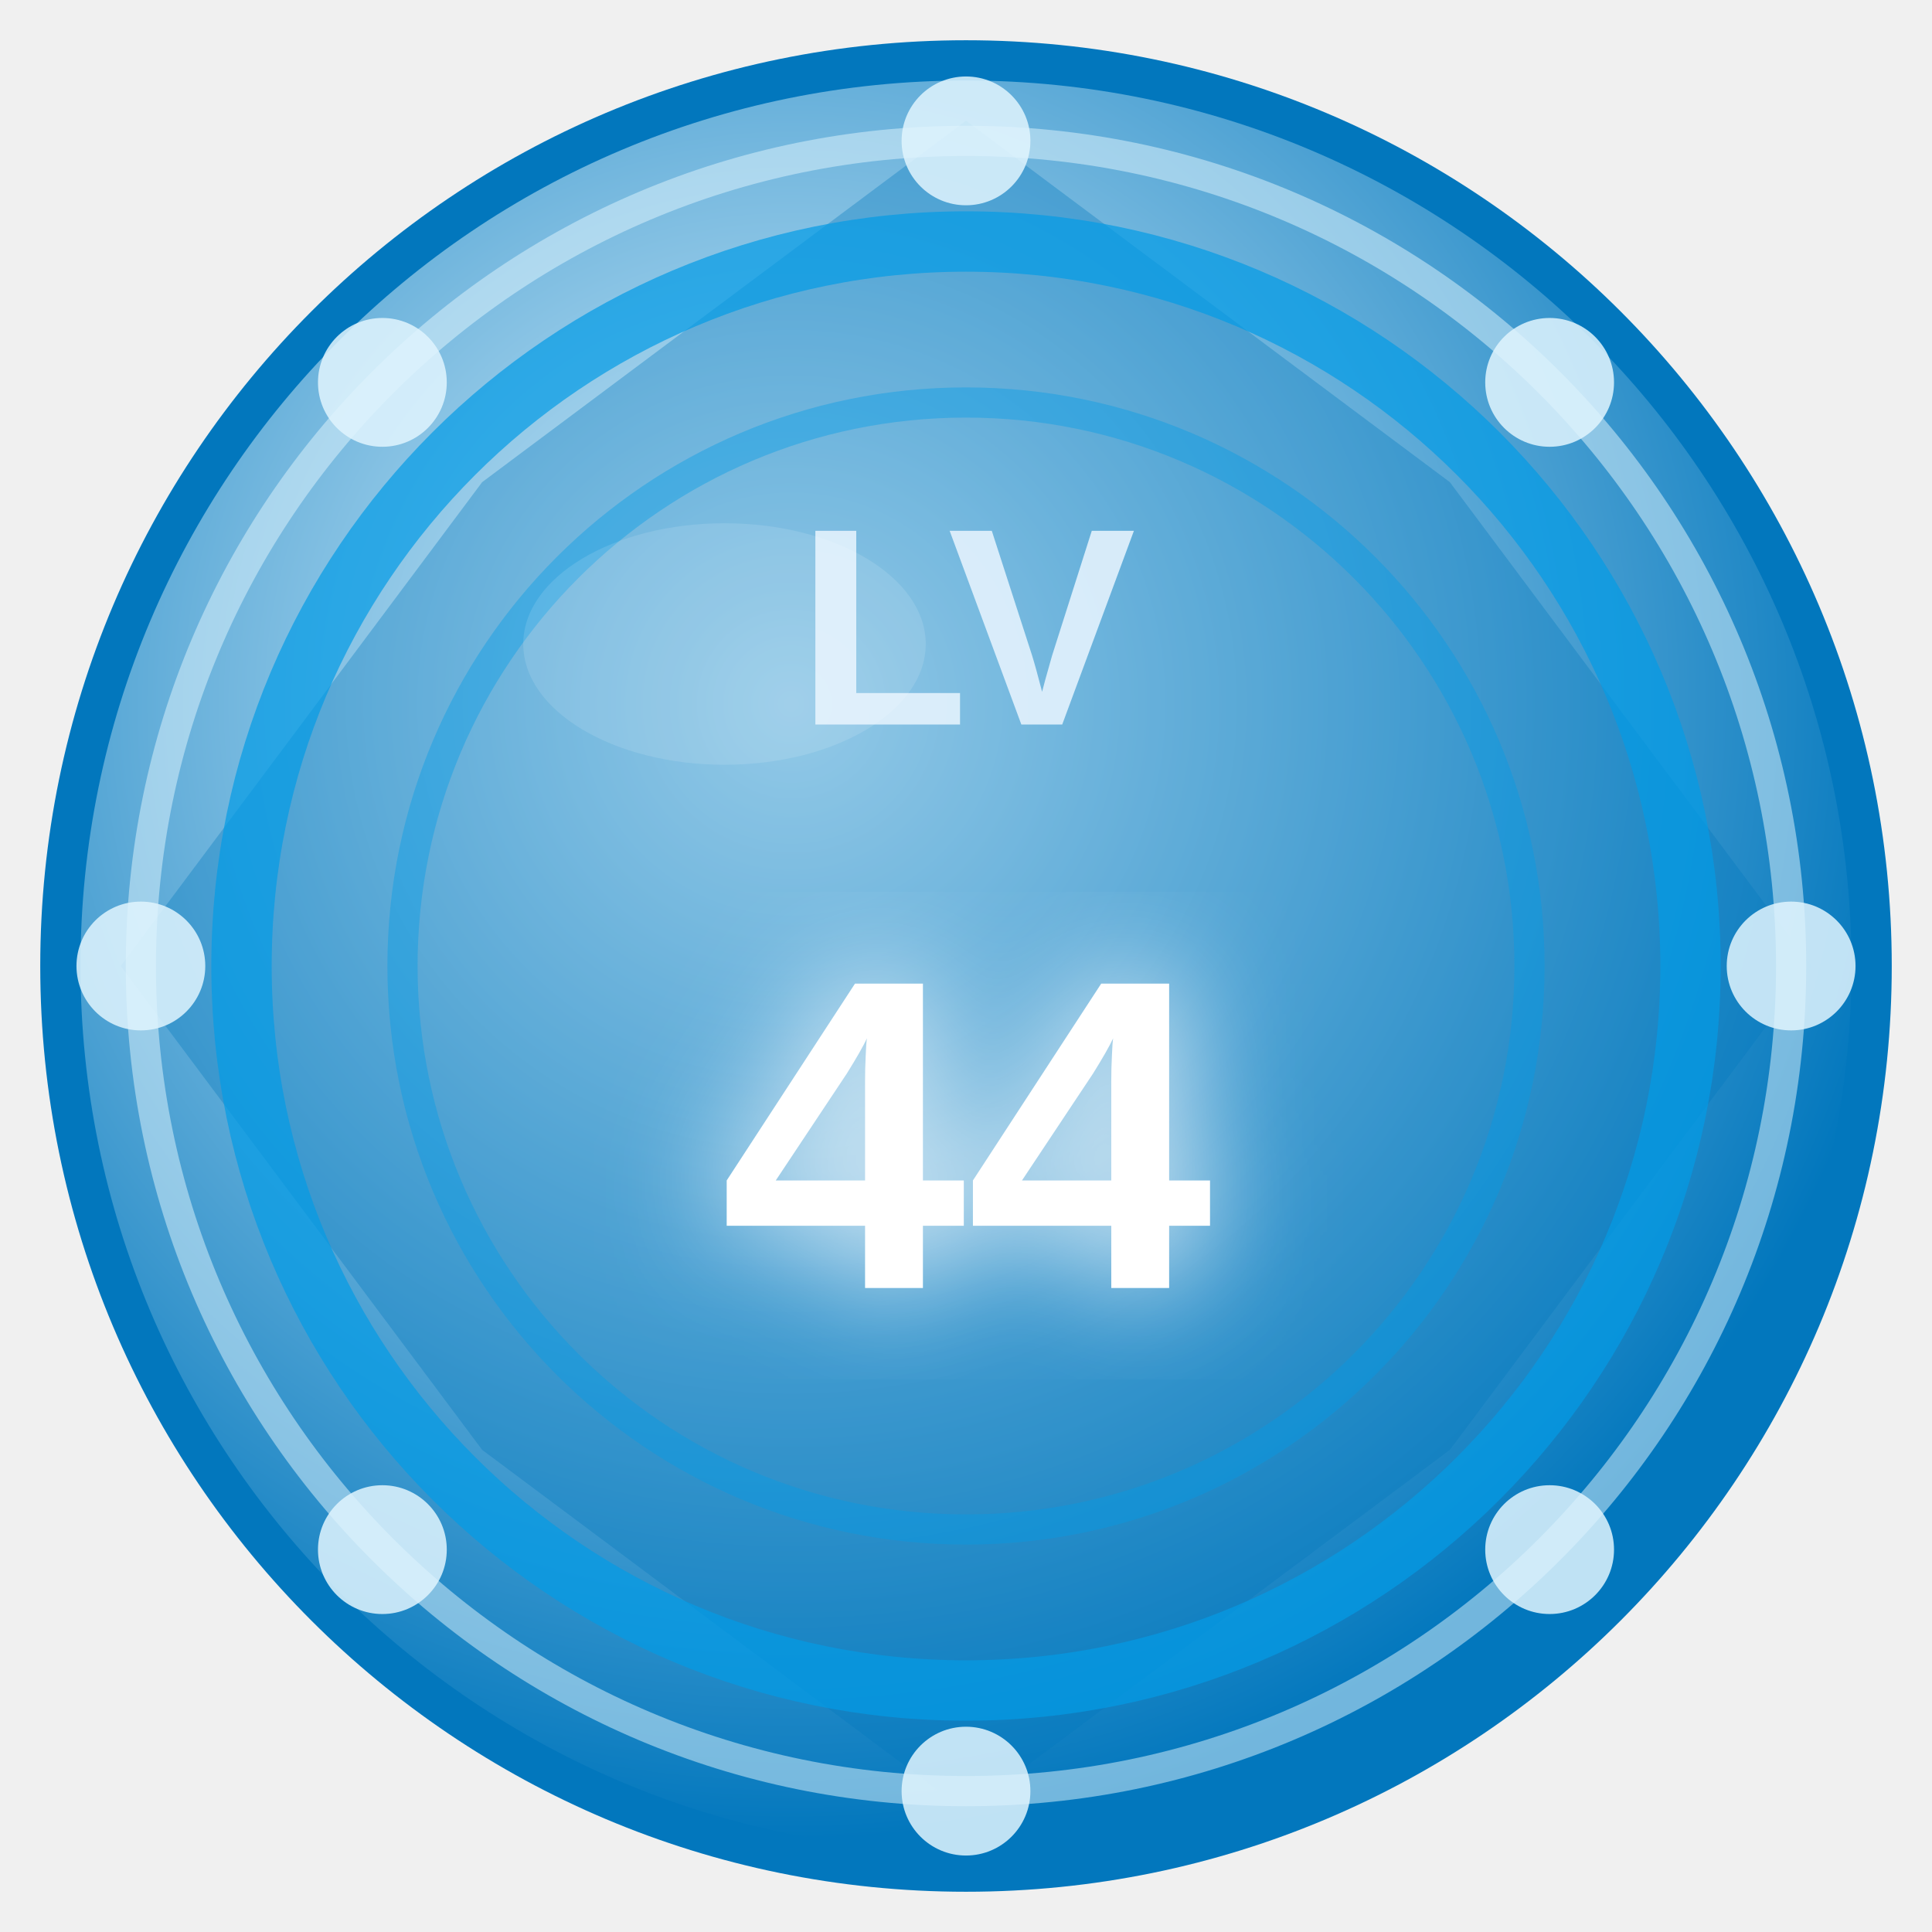
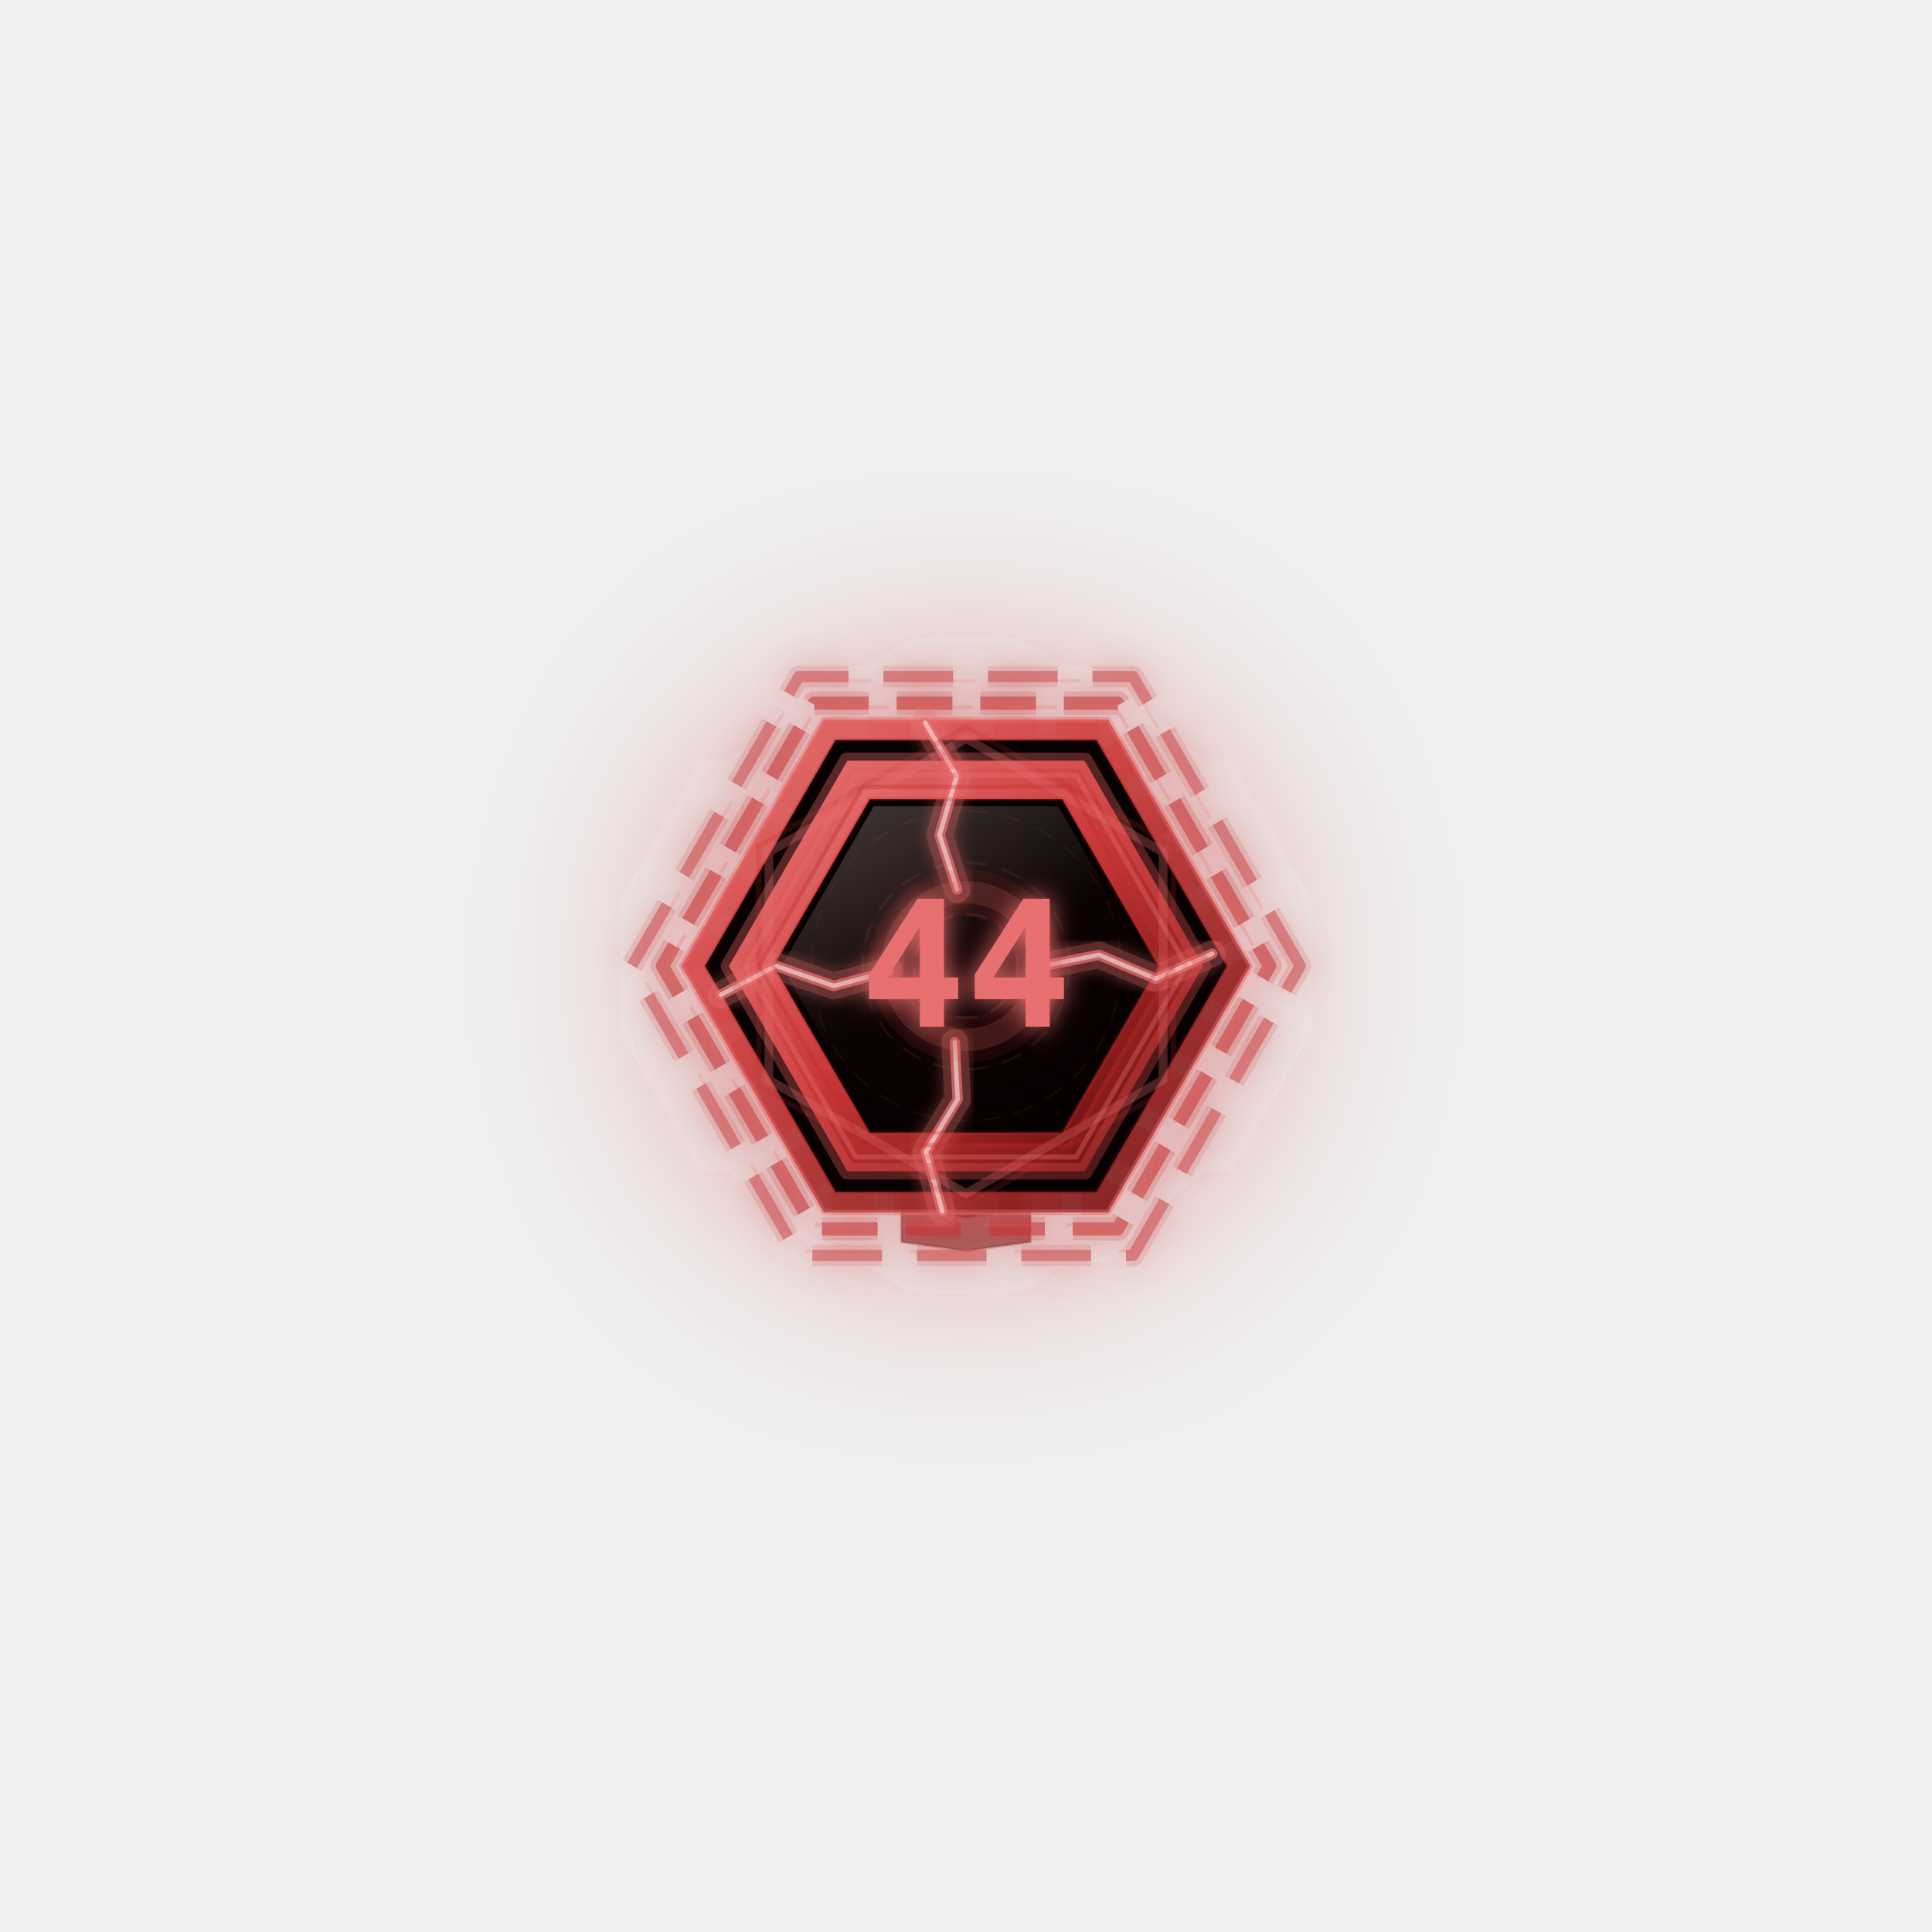
- <svg xmlns="http://www.w3.org/2000/svg" viewBox="0 0 48 48" role="img" aria-label="Level 44 Badge">
+ <svg xmlns="http://www.w3.org/2000/svg" width="84" height="84" viewBox="-96.60 -96.60 277.20 277.20" overflow="visible" role="img" aria-label="Level 44 Badge">
  <defs>
-     <radialGradient id="lg_44" cx="40%" cy="35%" r="65%">
-       <stop offset="0%" stop-color="#E1F5FE" />
-       <stop offset="100%" stop-color="#0277BD" />
+     <radialGradient id="bglv44" cx="35%" cy="28%" r="72%">
+       <stop offset="0%" stop-color="#140303" />
+       <stop offset="100%" stop-color="#080101" />
    </radialGradient>
-     <filter id="glow_44" x="-30%" y="-30%" width="160%" height="160%">
-       <feGaussianBlur stdDeviation="1.5" result="blur" />
+     <linearGradient id="rimlv44" x1="5%" y1="5%" x2="95%" y2="95%">
+       <stop offset="0%" stop-color="#e87070" />
+       <stop offset="50%" stop-color="#c83737" />
+       <stop offset="100%" stop-color="#6a0e0e" />
+     </linearGradient>
+     <linearGradient id="transRinglv44" x1="0%" y1="0%" x2="100%" y2="100%">
+       <stop offset="0%" stop-color="#e87070" />
+       <stop offset="100%" stop-color="#ce4040" />
+     </linearGradient>
+     <linearGradient id="shlv44" x1="18%" y1="0%" x2="82%" y2="100%">
+       <stop offset="0%" stop-color="white" stop-opacity="0.2" />
+       <stop offset="50%" stop-color="white" stop-opacity="0" />
+     </linearGradient>
+     <filter id="gllv44" x="-40%" y="-40%" width="180%" height="180%">
+       <feGaussianBlur stdDeviation="1.8" result="b" />
      <feMerge>
-         <feMergeNode in="blur" />
+         <feMergeNode in="b" />
+         <feMergeNode in="SourceGraphic" />
+       </feMerge>
+     </filter>
+     <filter id="halolv44" x="-150%" y="-150%" width="500%" height="500%">
+       <feGaussianBlur stdDeviation="20" result="b" />
+       <feMerge>
+         <feMergeNode in="b" />
+         <feMergeNode in="SourceGraphic" />
+       </feMerge>
+     </filter>
+     <linearGradient id="pglv44_0" x1="5%" y1="0%" x2="95%" y2="100%">
+       <stop offset="0%" stop-color="#e87070" stop-opacity="0.95" />
+       <stop offset="38%" stop-color="#c63333" stop-opacity="0.9" />
+       <stop offset="100%" stop-color="#6a0e0e" stop-opacity="0.85" />
+     </linearGradient>
+     <linearGradient id="pglv44_1" x1="5%" y1="0%" x2="95%" y2="100%">
+       <stop offset="0%" stop-color="#e87070" stop-opacity="0.95" />
+       <stop offset="38%" stop-color="#cd3f3f" stop-opacity="0.9" />
+       <stop offset="100%" stop-color="#6a0e0e" stop-opacity="0.85" />
+     </linearGradient>
+     <linearGradient id="aplv44_0" x1="0%" y1="0%" x2="0%" y2="100%">
+       <stop offset="0%" stop-color="#e87070" />
+       <stop offset="100%" stop-color="#6a0e0e" stop-opacity="0.65" />
+     </linearGradient>
+     <linearGradient id="aplv44_1" x1="0%" y1="0%" x2="0%" y2="100%">
+       <stop offset="0%" stop-color="#cb3c3c" />
+       <stop offset="100%" stop-color="#6a0e0e" stop-opacity="0.65" />
+     </linearGradient>
+     <filter id="pulseGlowlv44" x="-60%" y="-60%" width="220%" height="220%">
+       <feGaussianBlur stdDeviation="2.1" result="b" />
+       <feMerge>
+         <feMergeNode in="b" />
+         <feMergeNode in="SourceGraphic" />
+       </feMerge>
+     </filter>
+     <linearGradient id="crGlv44" x1="0%" y1="0%" x2="100%" y2="0%">
+       <stop offset="0%" stop-color="#e87070" stop-opacity="0.82" />
+       <stop offset="60%" stop-color="#c02828" stop-opacity="0.55" />
+       <stop offset="100%" stop-color="#6a0e0e" stop-opacity="0.0" />
+     </linearGradient>
+     <filter id="crGlowlv44" x="-50%" y="-50%" width="200%" height="200%">
+       <feGaussianBlur stdDeviation="1.1" result="b" />
+       <feMerge>
+         <feMergeNode in="b" />
        <feMergeNode in="SourceGraphic" />
      </feMerge>
    </filter>
  </defs>
-   <circle cx="24" cy="24" r="23" fill="#0277BD" />
-   <circle cx="24" cy="24" r="22" fill="url(#lg_44)" />
-   <path d="M24.000,3.000 L36.021,11.979 L45.000,24.000 L36.021,36.021 L24.000,45.000 L11.979,36.021 L3.000,24.000 L11.979,11.979 Z" fill="#0277BD" opacity="0.35" />
-   <circle cx="24" cy="24" r="18" fill="none" stroke="#039BE5" stroke-width="1.5" opacity="0.7" />
-   <circle cx="24" cy="24" r="14" fill="none" stroke="#039BE5" stroke-width="0.75" opacity="0.4" />
-   <circle cx="24" cy="24" r="20.5" fill="none" stroke="#E1F5FE" stroke-width="0.75" opacity="0.5" />
-   <circle cx="24.00" cy="3.50" r="1.6" fill="#E1F5FE" opacity="0.85" />
-   <circle cx="38.50" cy="9.50" r="1.6" fill="#E1F5FE" opacity="0.85" />
-   <circle cx="44.50" cy="24.00" r="1.6" fill="#E1F5FE" opacity="0.85" />
-   <circle cx="38.50" cy="38.50" r="1.6" fill="#E1F5FE" opacity="0.85" />
-   <circle cx="24.00" cy="44.50" r="1.6" fill="#E1F5FE" opacity="0.85" />
-   <circle cx="9.50" cy="38.50" r="1.6" fill="#E1F5FE" opacity="0.85" />
-   <circle cx="3.50" cy="24.00" r="1.6" fill="#E1F5FE" opacity="0.85" />
-   <circle cx="9.50" cy="9.50" r="1.6" fill="#E1F5FE" opacity="0.85" />
-   <text x="24" y="18" text-anchor="middle" font-family="Arial,sans-serif" font-size="7" font-weight="700" fill="#E3F2FD" opacity="0.9">LV</text>
-   <text x="24" y="32" text-anchor="middle" font-family="Arial Black,Arial,sans-serif" font-size="11" font-weight="900" fill="#FFFFFF" filter="url(#glow_44)">44</text>
-   <ellipse cx="18" cy="16" rx="5" ry="3" fill="white" opacity="0.12" />
+   <path d="M76.02,42.00L59.01,71.46L24.99,71.46L7.98,42.00L24.99,12.54L59.01,12.54Z" fill="#c02828" fill-opacity="0.81" filter="url(#halolv44)" />
+   <path d="M33.50,71.46 L42.00,71.46 L50.51,71.46 L50.51,76.91 L42.00,78.07 L33.50,76.91 Z" fill="url(#aplv44_0)" opacity="0.90" />
+   <path d="M33.50,71.46 L42.00,71.46 L50.51,71.46" fill="none" stroke="#e87070" stroke-width="0.9" stroke-opacity="0.52" stroke-linejoin="round" />
+   <path d="M33.50,71.46 L42.00,71.46 L50.51,71.46 L50.51,76.91 L42.00,78.07 L33.50,76.91 Z" fill="none" stroke="#6a0e0e" stroke-width="0.4" stroke-opacity="0.2" stroke-linejoin="round" />
+   <path d="M32.73,74.11 L42.00,74.11 L51.27,74.11 L51.27,81.60 L42.00,82.87 L32.73,81.60 Z" fill="url(#aplv44_1)" opacity="0.82" />
+   <path d="M32.73,74.11 L42.00,74.11 L51.27,74.11" fill="none" stroke="#e87070" stroke-width="0.9" stroke-opacity="0.42" stroke-linejoin="round" />
+   <path d="M32.73,74.11 L42.00,74.11 L51.27,74.11 L51.27,81.60 L42.00,82.87 L32.73,81.60 Z" fill="none" stroke="#6a0e0e" stroke-width="0.4" stroke-opacity="0.2" stroke-linejoin="round" />
+   <path d="M81.12,42.00L61.56,75.88L22.44,75.88L2.88,42.00L22.44,8.12L61.56,8.12Z" fill="none" stroke="#e87070" stroke-width="3.7" stroke-opacity="0.22" stroke-dasharray="6 3" stroke-dashoffset="0" stroke-linejoin="round" filter="url(#pulseGlowlv44)" />
+   <path d="M81.12,42.00L61.56,75.88L22.44,75.88L2.88,42.00L22.44,8.12L61.56,8.12Z" fill="none" stroke="#e87070" stroke-width="2.2" stroke-opacity="0.62" stroke-dasharray="6 3" stroke-dashoffset="0" stroke-linejoin="round" />
+   <path d="M80.54,42.00L61.27,75.37L22.73,75.37L3.46,42.00L22.73,8.63L61.27,8.63Z" fill="none" stroke="#e87070" stroke-width="0.5" stroke-opacity="0.28" stroke-dasharray="6 3" stroke-dashoffset="0" stroke-linejoin="round" />
+   <path d="M85.55,42.00L63.77,79.71L20.23,79.71L-1.55,42.00L20.23,4.29L63.77,4.29Z" fill="none" stroke="#c73434" stroke-width="3.4" stroke-opacity="0.18" stroke-dasharray="8 4" stroke-dashoffset="18" stroke-linejoin="round" filter="url(#pulseGlowlv44)" />
+   <path d="M85.55,42.00L63.77,79.71L20.23,79.71L-1.55,42.00L20.23,4.29L63.77,4.29Z" fill="none" stroke="#c73434" stroke-width="1.9" stroke-opacity="0.53" stroke-dasharray="8 4" stroke-dashoffset="18" stroke-linejoin="round" />
+   <path d="M84.89,42.00L63.45,79.15L20.55,79.15L-0.89,42.00L20.55,4.85L63.45,4.85Z" fill="none" stroke="#e87070" stroke-width="0.5" stroke-opacity="0.24" stroke-dasharray="8 4" stroke-dashoffset="18" stroke-linejoin="round" />
+   <path d="M89.97,42.00L65.98,83.54L18.02,83.54L-5.97,42.00L18.02,0.46L65.98,0.46Z" fill="none" stroke="#c73434" stroke-width="3.1" stroke-opacity="0.15" stroke-dasharray="10 5" stroke-dashoffset="36" stroke-linejoin="round" filter="url(#pulseGlowlv44)" />
+   <path d="M89.97,42.00L65.98,83.54L18.02,83.54L-5.97,42.00L18.02,0.46L65.98,0.46Z" fill="none" stroke="#c73434" stroke-width="1.6" stroke-opacity="0.43" stroke-dasharray="10 5" stroke-dashoffset="36" stroke-linejoin="round" />
+   <path d="M89.25,42.00L65.62,82.92L18.38,82.92L-5.25,42.00L18.38,1.08L65.62,1.08Z" fill="none" stroke="#e87070" stroke-width="0.5" stroke-opacity="0.19" stroke-dasharray="10 5" stroke-dashoffset="36" stroke-linejoin="round" />
+   <path d="M79.42,42.00L60.71,74.41L23.29,74.41L4.58,42.00L23.29,9.59L60.71,9.59Z" fill="url(#pglv44_0)" />
+   <path d="M76.02,42.00L59.01,71.46L24.99,71.46L7.98,42.00L24.99,12.54L59.01,12.54Z" fill="#080101" />
+   <path d="M79.42,42.00L60.71,74.41L23.29,74.41L4.58,42.00L23.29,9.59L60.71,9.59Z" fill="none" stroke="#e87070" stroke-width="0.8" stroke-opacity="0.48" stroke-linejoin="round" />
+   <path d="M76.02,42.00L59.01,71.46L24.99,71.46L7.98,42.00L24.99,12.54L59.01,12.54Z" fill="none" stroke="#6a0e0e" stroke-width="0.5" stroke-opacity="0.28" stroke-linejoin="round" />
+   <path d="M82.82,42.00L62.41,77.35L21.59,77.35L1.18,42.00L21.59,6.65L62.41,6.65Z" fill="url(#pglv44_1)" />
+   <path d="M79.42,42.00L60.71,74.41L23.29,74.41L4.58,42.00L23.29,9.59L60.71,9.59Z" fill="#080101" />
+   <path d="M82.82,42.00L62.41,77.35L21.59,77.35L1.18,42.00L21.59,6.65L62.41,6.65Z" fill="none" stroke="#e87070" stroke-width="0.8" stroke-opacity="0.40" stroke-linejoin="round" />
+   <path d="M79.42,42.00L60.71,74.41L23.29,74.41L4.58,42.00L23.29,9.59L60.71,9.59Z" fill="none" stroke="#6a0e0e" stroke-width="0.5" stroke-opacity="0.24" stroke-linejoin="round" />
+   <path d="M76.02,42.00L59.01,71.46L24.99,71.46L7.98,42.00L24.99,12.54L59.01,12.54Z" fill="url(#rimlv44)" />
+   <path d="M70.56,42.00L56.28,66.73L27.72,66.73L13.44,42.00L27.72,17.27L56.28,17.27Z" fill="#080101" />
+   <path d="M70.56,42.00L56.28,66.73L27.72,66.73L13.44,42.00L27.72,17.27L56.28,17.27Z" fill="none" stroke="url(#rimlv44)" stroke-width="1.60" stroke-linejoin="round" />
+   <path d="M68.46,42.00L55.23,64.92L28.77,64.92L15.54,42.00L28.77,19.08L55.23,19.08Z" fill="url(#bglv44)" />
+   <path d="M68.46,42.00L55.23,64.92L28.77,64.92L15.54,42.00L28.77,19.08L55.23,19.08Z" fill="url(#shlv44)" />
+   <polyline points="53.06,42.00 61.10,40.40 69.21,43.82 77.34,40.23" fill="none" stroke="#e87070" stroke-width="3.8" stroke-linecap="round" stroke-linejoin="round" filter="url(#crGlowlv44)" opacity="0.39" />
+   <polyline points="53.06,42.00 61.10,40.40 69.21,43.82 77.34,40.23" fill="none" stroke="#e87070" stroke-width="1.5" stroke-linecap="round" stroke-linejoin="round" opacity="0.73" />
+   <polyline points="53.06,42.00 61.10,40.40 69.21,43.82 77.34,40.23" fill="none" stroke="white" stroke-width="0.65" stroke-linecap="round" stroke-linejoin="round" opacity="0.50" />
+   <polyline points="40.39,52.94 40.80,61.13 36.24,68.66 38.61,77.22" fill="none" stroke="#e87070" stroke-width="3.8" stroke-linecap="round" stroke-linejoin="round" filter="url(#crGlowlv44)" opacity="0.39" />
+   <polyline points="40.39,52.94 40.80,61.13 36.24,68.66 38.61,77.22" fill="none" stroke="#e87070" stroke-width="1.5" stroke-linecap="round" stroke-linejoin="round" opacity="0.73" />
+   <polyline points="40.39,52.94 40.80,61.13 36.24,68.66 38.61,77.22" fill="none" stroke="white" stroke-width="0.65" stroke-linecap="round" stroke-linejoin="round" opacity="0.50" />
+   <polyline points="30.97,42.73 23.05,44.86 14.73,41.99 6.86,46.11" fill="none" stroke="#e87070" stroke-width="3.8" stroke-linecap="round" stroke-linejoin="round" filter="url(#crGlowlv44)" opacity="0.39" />
+   <polyline points="30.97,42.73 23.05,44.86 14.73,41.99 6.86,46.11" fill="none" stroke="#e87070" stroke-width="1.5" stroke-linecap="round" stroke-linejoin="round" opacity="0.73" />
+   <polyline points="30.97,42.73 23.05,44.86 14.73,41.99 6.86,46.11" fill="none" stroke="white" stroke-width="0.65" stroke-linecap="round" stroke-linejoin="round" opacity="0.50" />
+   <polyline points="40.72,31.02 38.21,23.21 40.66,14.76 36.16,7.11" fill="none" stroke="#e87070" stroke-width="3.8" stroke-linecap="round" stroke-linejoin="round" filter="url(#crGlowlv44)" opacity="0.39" />
+   <polyline points="40.72,31.02 38.21,23.21 40.66,14.76 36.16,7.11" fill="none" stroke="#e87070" stroke-width="1.5" stroke-linecap="round" stroke-linejoin="round" opacity="0.73" />
+   <polyline points="40.72,31.02 38.21,23.21 40.66,14.76 36.16,7.11" fill="none" stroke="white" stroke-width="0.65" stroke-linecap="round" stroke-linejoin="round" opacity="0.50" />
+   <circle cx="42.00" cy="42.00" r="7.41" fill="none" stroke="#e87070" stroke-width="0.42" stroke-opacity="0.13" stroke-dasharray="3 2" />
+   <circle cx="42.00" cy="42.00" r="14.82" fill="none" stroke="#e87070" stroke-width="0.34" stroke-opacity="0.10" stroke-dasharray="3 2" />
+   <circle cx="42.00" cy="42.00" r="22.23" fill="none" stroke="#e87070" stroke-width="0.26" stroke-opacity="0.07" stroke-dasharray="3 2" />
+   <circle cx="42.00" cy="42.00" r="10.58" fill="none" stroke="#e87070" stroke-width="3.2" stroke-opacity="0.18" />
+   <circle cx="42.00" cy="42.00" r="10.58" fill="none" stroke="#c02828" stroke-width="6.5" stroke-opacity="0.10" />
+   <path d="M70.28,58.33L42.00,74.66L13.72,58.33L13.72,25.67L42.00,9.34L70.28,25.67Z" fill="none" stroke="#e87070" stroke-width="1.26" stroke-opacity="0.30" stroke-linejoin="round" />
+   <path d="M71.76,59.18L42.00,76.36L12.24,59.18L12.24,24.82L42.00,7.64L71.76,24.82Z" fill="none" stroke="#c02828" stroke-width="0.76" stroke-opacity="0.18" stroke-linejoin="round" />
+   <path d="M76.02,42.00L59.01,71.46L24.99,71.46L7.98,42.00L24.99,12.54L59.01,12.54Z" fill="none" stroke="url(#transRinglv44)" stroke-width="2.35" stroke-opacity="0.36" stroke-linejoin="round" />
+   <path d="M73.64,42.00L57.82,69.40L26.18,69.40L10.36,42.00L26.18,14.60L57.82,14.60Z" fill="none" stroke="#e87070" stroke-width="0.72" stroke-opacity="0.36" stroke-linejoin="round" />
+   <path d="M71.67,42.00L56.83,67.69L27.17,67.69L12.33,42.00L27.17,16.31L56.83,16.31Z" fill="none" stroke="#c02828" stroke-width="0.63" stroke-opacity="0.30" stroke-linejoin="round" />
+   <path d="M69.69,42.00L55.85,65.98L28.15,65.98L14.31,42.00L28.15,18.02L55.85,18.02Z" fill="none" stroke="#c02828" stroke-width="0.54" stroke-opacity="0.24" stroke-linejoin="round" />
+   <text x="42.0" y="42.0" text-anchor="middle" dominant-baseline="central" font-family="Orbitron,monospace" font-weight="900" font-size="25.2" fill="#e87070" filter="url(#gllv44)">44</text>
</svg>
